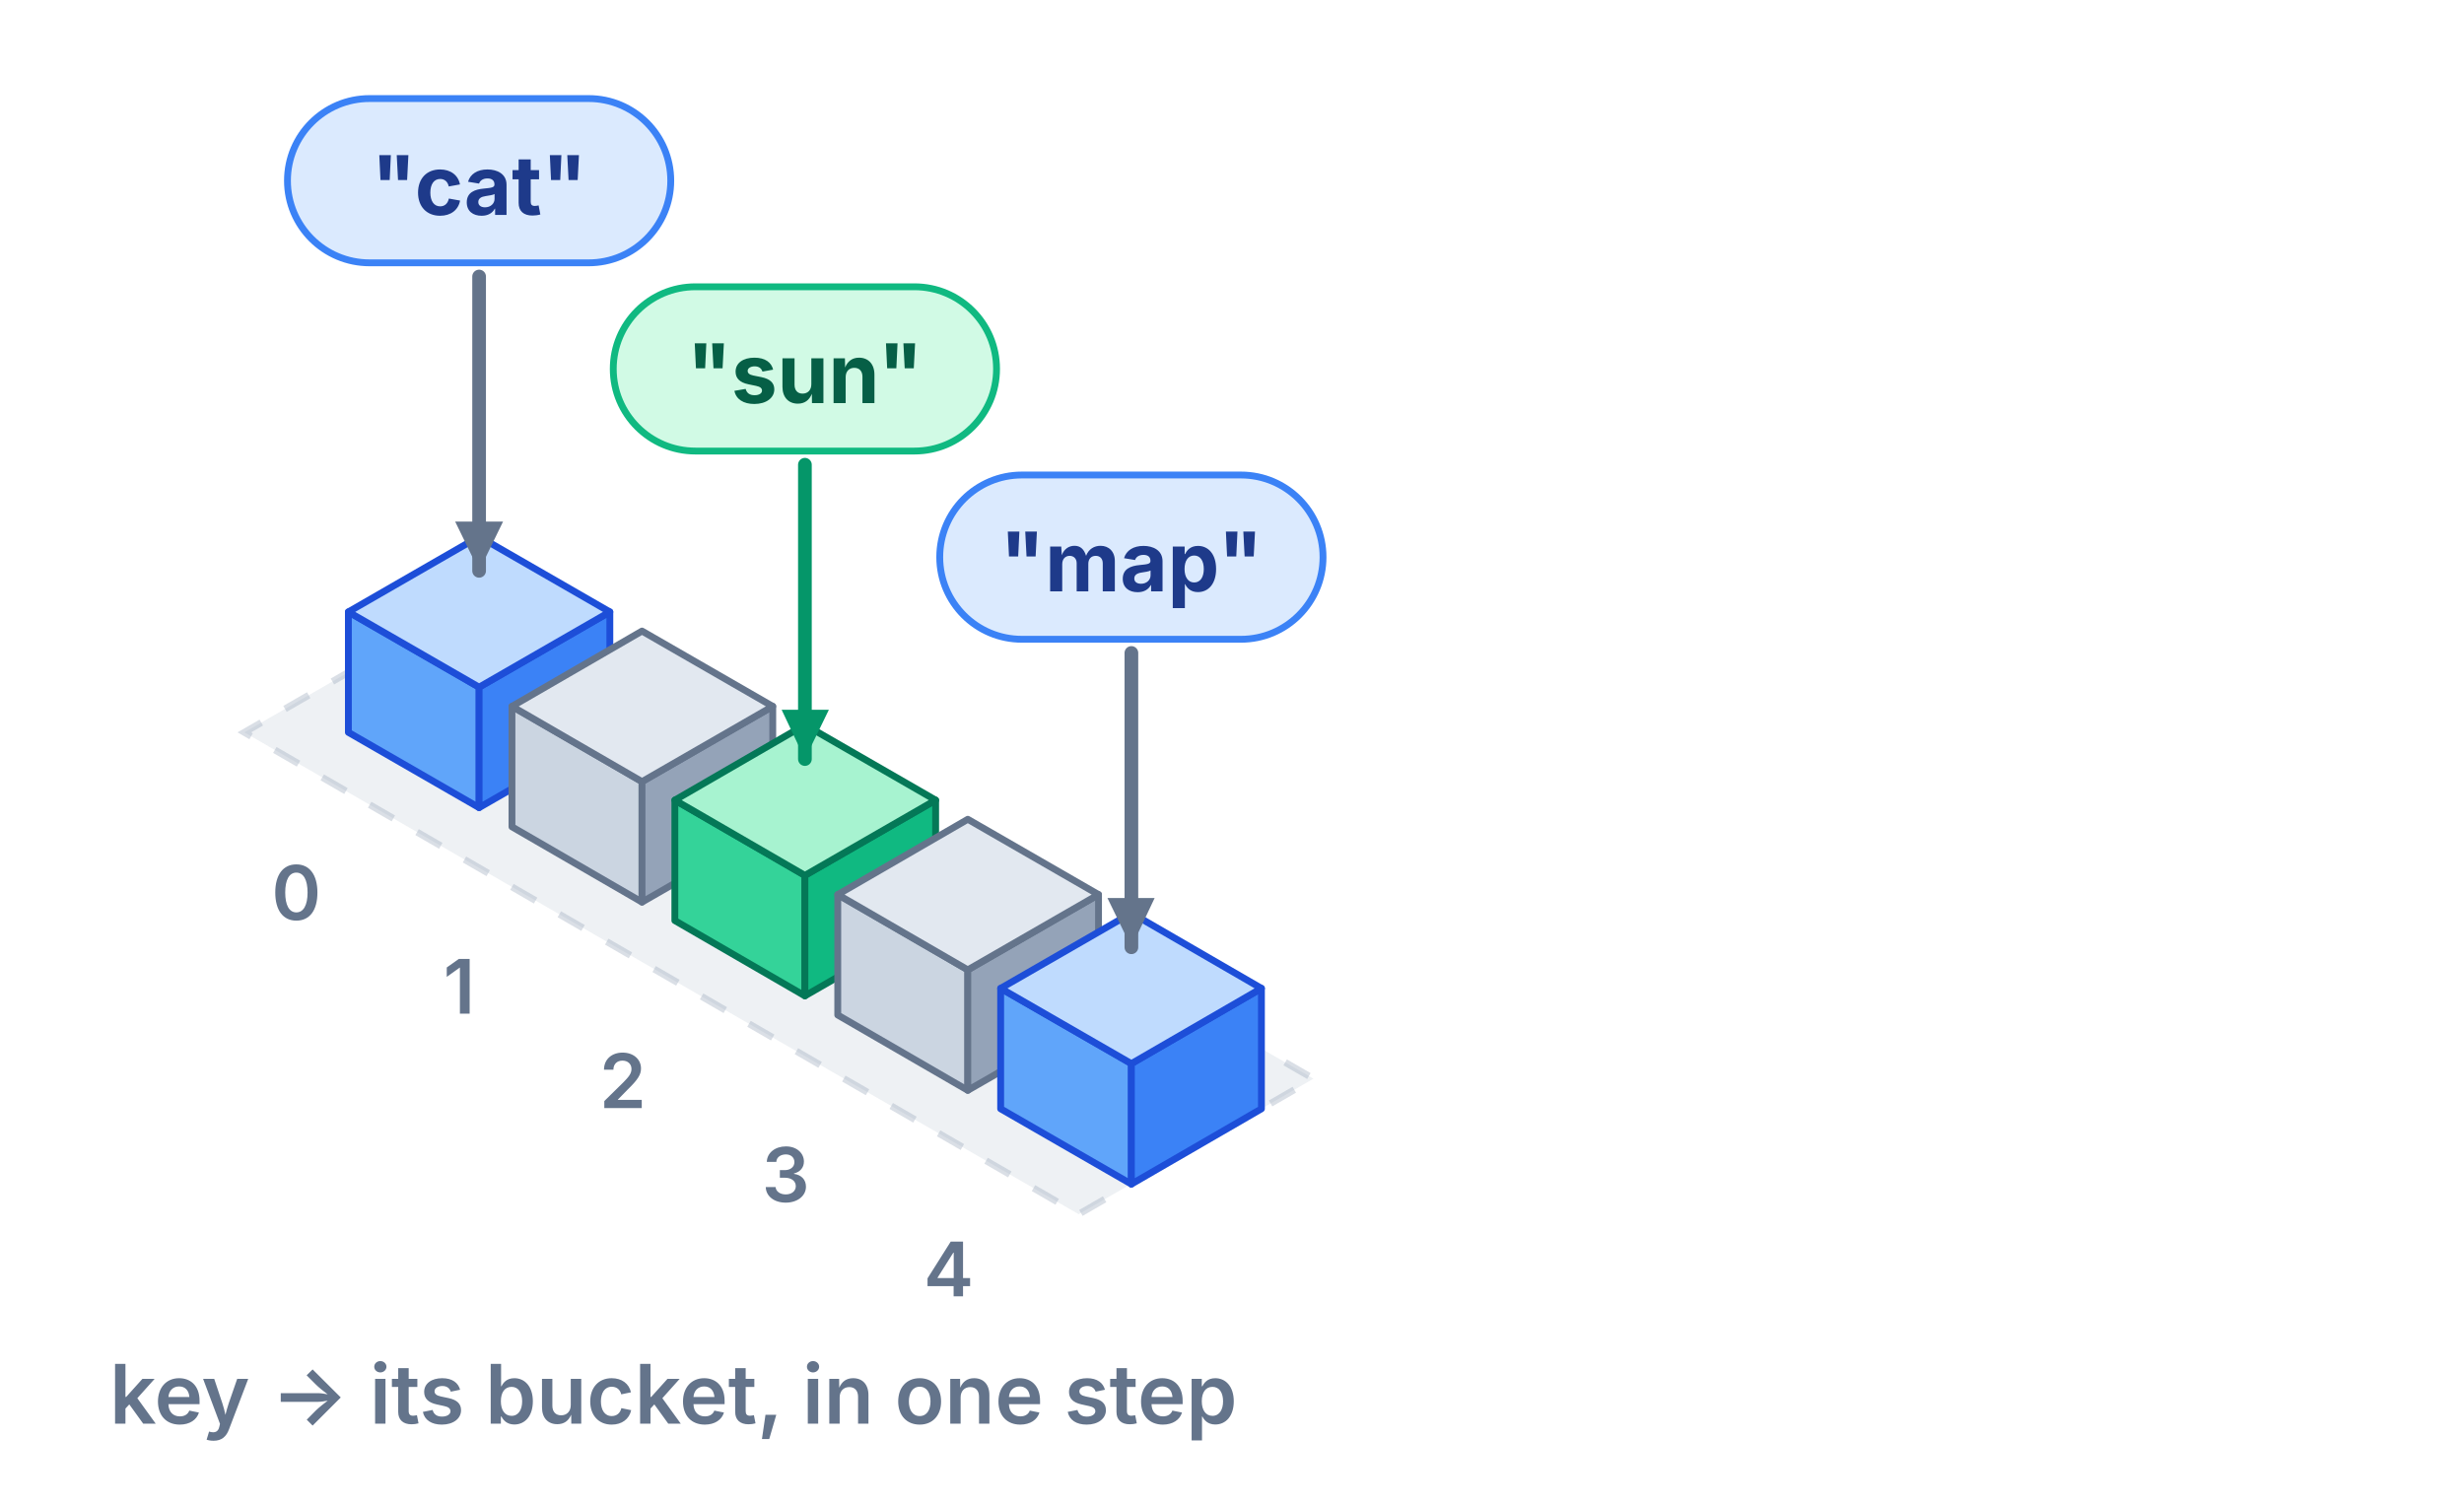
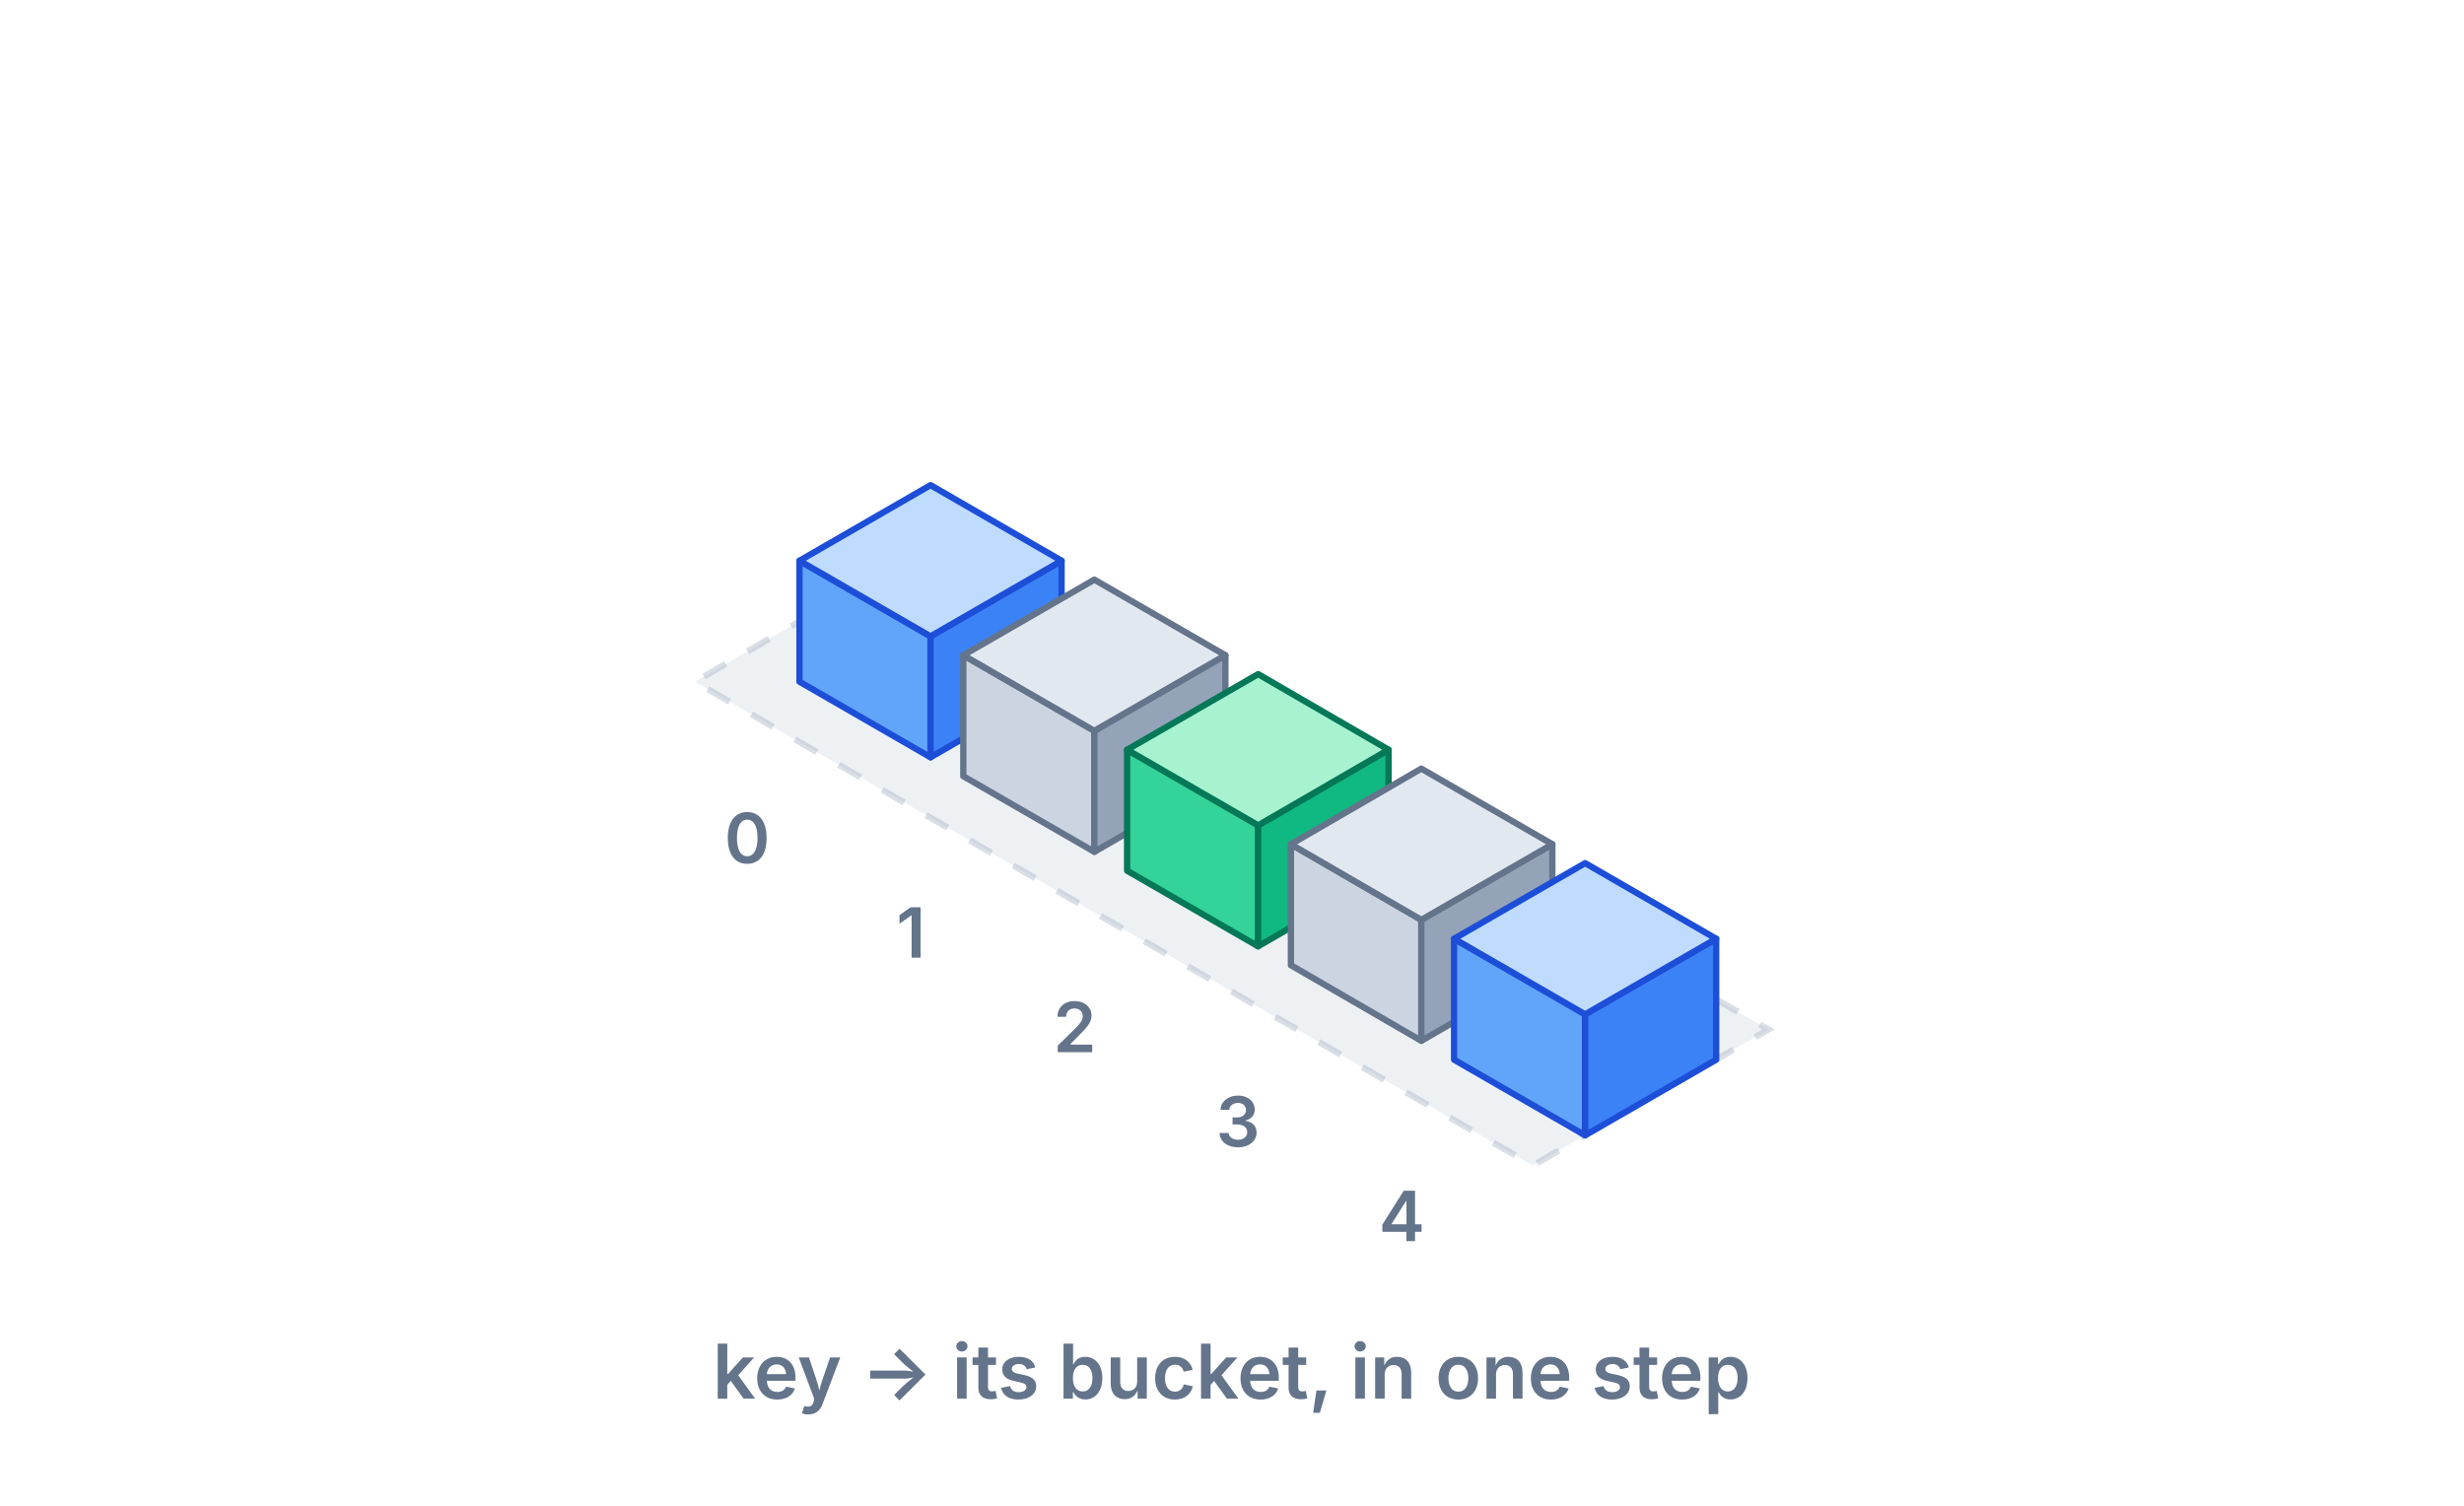
- <svg xmlns="http://www.w3.org/2000/svg" viewBox="0 0 360 220" width="360" height="220" role="img" aria-label="Hash map: each key goes straight to its own bucket, like a dictionary">
-   <polygon points="70.0,87.2 191.9,157.6 157.6,177.4 35.7,107.0" fill="#94A3B8" fill-opacity="0.16" stroke="#94A3B8" stroke-opacity="0.35" stroke-dasharray="4 4" />
-   <g>
-     <polygon points="50.9,107.0 70.0,118.0 70.0,100.4 50.9,89.4" fill="#60A5FA" stroke="#1D4ED8" stroke-width="1" stroke-linejoin="round" />
-     <polygon points="89.1,107.0 70.0,118.0 70.0,100.4 89.1,89.4" fill="#3B82F6" stroke="#1D4ED8" stroke-width="1" stroke-linejoin="round" />
-     <polygon points="70.0,78.4 89.1,89.4 70.0,100.4 50.9,89.4" fill="#BFDBFE" stroke="#1D4ED8" stroke-width="1" stroke-linejoin="round" />
+ <svg xmlns="http://www.w3.org/2000/svg" viewBox="-147.7 -96.2 391.1 239.0" width="360" height="220" role="img" aria-label="Hash map: each key goes straight to its own bucket, like a dictionary">
+   <style>
+ g,line,polygon,text,rect{transform-box:fill-box}
+ @media (prefers-reduced-motion: reduce){*{animation:none!important}}
+ .key{animation:key 4.2s ease-in-out infinite;opacity:0}
+ @keyframes key{0%{transform:translateY(-16px);opacity:0}14%,80%{transform:translateY(0);opacity:1}95%,100%{opacity:0;transform:translateY(0)}}
+ .bucket{animation:bucket 4.2s ease-in-out infinite}
+ @keyframes bucket{0%,12%,30%,100%{transform:translateY(0)}20%{transform:translateY(-5px)}}</style>
+   <polygon points="0.0,-9.6 133.0,67.2 95.6,88.8 -37.4,12.0" fill="#94A3B8" fill-opacity="0.16" stroke="#94A3B8" stroke-opacity="0.35" stroke-dasharray="4 4" />
+   <g class="bucket" style="animation-delay:0.0s">
+     <g>
+       <polygon points="-20.8,12.0 0.0,24.0 0.0,4.8 -20.8,-7.2" fill="#60A5FA" stroke="#1D4ED8" stroke-width="1" stroke-linejoin="round" />
+       <polygon points="20.8,12.0 0.0,24.0 0.0,4.8 20.8,-7.2" fill="#3B82F6" stroke="#1D4ED8" stroke-width="1" stroke-linejoin="round" />
+       <polygon points="0.0,-19.2 20.8,-7.2 0.0,4.8 -20.8,-7.2" fill="#BFDBFE" stroke="#1D4ED8" stroke-width="1" stroke-linejoin="round" />
+     </g>
  </g>
  <g>
-     <polygon points="74.8,120.8 93.8,131.8 93.8,114.2 74.8,103.2" fill="#CBD5E1" stroke="#64748B" stroke-width="1" stroke-linejoin="round" />
-     <polygon points="112.9,120.8 93.8,131.8 93.8,114.2 112.9,103.2" fill="#94A3B8" stroke="#64748B" stroke-width="1" stroke-linejoin="round" />
-     <polygon points="93.8,92.2 112.9,103.2 93.8,114.2 74.8,103.2" fill="#E2E8F0" stroke="#64748B" stroke-width="1" stroke-linejoin="round" />
+     <g>
+       <polygon points="5.2,27.0 26.0,39.0 26.0,19.8 5.2,7.8" fill="#CBD5E1" stroke="#64748B" stroke-width="1" stroke-linejoin="round" />
+       <polygon points="46.8,27.0 26.0,39.0 26.0,19.8 46.8,7.8" fill="#94A3B8" stroke="#64748B" stroke-width="1" stroke-linejoin="round" />
+       <polygon points="26.0,-4.2 46.8,7.8 26.0,19.8 5.2,7.8" fill="#E2E8F0" stroke="#64748B" stroke-width="1" stroke-linejoin="round" />
+     </g>
+   </g>
+   <g class="bucket" style="animation-delay:0.7s">
+     <g>
+       <polygon points="31.2,42.0 52.0,54.0 52.0,34.8 31.2,22.8" fill="#34D399" stroke="#047857" stroke-width="1" stroke-linejoin="round" />
+       <polygon points="72.7,42.0 52.0,54.0 52.0,34.8 72.7,22.8" fill="#10B981" stroke="#047857" stroke-width="1" stroke-linejoin="round" />
+       <polygon points="52.0,10.8 72.7,22.8 52.0,34.8 31.2,22.8" fill="#A7F3D0" stroke="#047857" stroke-width="1" stroke-linejoin="round" />
+     </g>
  </g>
  <g>
-     <polygon points="98.6,134.5 117.6,145.5 117.6,127.9 98.6,116.9" fill="#34D399" stroke="#047857" stroke-width="1" stroke-linejoin="round" />
-     <polygon points="136.7,134.5 117.6,145.5 117.6,127.9 136.7,116.9" fill="#10B981" stroke="#047857" stroke-width="1" stroke-linejoin="round" />
-     <polygon points="117.6,105.9 136.7,116.9 117.6,127.9 98.6,116.9" fill="#A7F3D0" stroke="#047857" stroke-width="1" stroke-linejoin="round" />
+     <g>
+       <polygon points="57.2,57.0 77.9,69.0 77.9,49.8 57.2,37.8" fill="#CBD5E1" stroke="#64748B" stroke-width="1" stroke-linejoin="round" />
+       <polygon points="98.7,57.0 77.9,69.0 77.9,49.8 98.7,37.8" fill="#94A3B8" stroke="#64748B" stroke-width="1" stroke-linejoin="round" />
+       <polygon points="77.9,25.8 98.7,37.8 77.9,49.8 57.2,37.8" fill="#E2E8F0" stroke="#64748B" stroke-width="1" stroke-linejoin="round" />
+     </g>
  </g>
-   <g>
-     <polygon points="122.4,148.3 141.4,159.3 141.4,141.7 122.4,130.7" fill="#CBD5E1" stroke="#64748B" stroke-width="1" stroke-linejoin="round" />
-     <polygon points="160.5,148.3 141.4,159.3 141.4,141.7 160.5,130.7" fill="#94A3B8" stroke="#64748B" stroke-width="1" stroke-linejoin="round" />
-     <polygon points="141.4,119.7 160.5,130.7 141.4,141.7 122.4,130.7" fill="#E2E8F0" stroke="#64748B" stroke-width="1" stroke-linejoin="round" />
+   <g class="bucket" style="animation-delay:1.4s">
+     <g>
+       <polygon points="83.1,72.0 103.9,84.0 103.9,64.8 83.1,52.8" fill="#60A5FA" stroke="#1D4ED8" stroke-width="1" stroke-linejoin="round" />
+       <polygon points="124.7,72.0 103.9,84.0 103.9,64.8 124.7,52.8" fill="#3B82F6" stroke="#1D4ED8" stroke-width="1" stroke-linejoin="round" />
+       <polygon points="103.9,40.8 124.7,52.8 103.9,64.8 83.1,52.8" fill="#BFDBFE" stroke="#1D4ED8" stroke-width="1" stroke-linejoin="round" />
+     </g>
  </g>
-   <g>
-     <polygon points="146.2,162.0 165.3,173.0 165.3,155.4 146.2,144.4" fill="#60A5FA" stroke="#1D4ED8" stroke-width="1" stroke-linejoin="round" />
-     <polygon points="184.3,162.0 165.3,173.0 165.3,155.4 184.3,144.4" fill="#3B82F6" stroke="#1D4ED8" stroke-width="1" stroke-linejoin="round" />
-     <polygon points="165.3,133.4 184.3,144.4 165.3,155.4 146.2,144.4" fill="#BFDBFE" stroke="#1D4ED8" stroke-width="1" stroke-linejoin="round" />
+   <text x="-29.1" y="40.8" font-family="Inter, ui-sans-serif, system-ui, -apple-system, Segoe UI, sans-serif" font-size="11" font-weight="600" fill="#64748B" text-anchor="middle">0</text>
+   <text x="-3.1" y="55.8" font-family="Inter, ui-sans-serif, system-ui, -apple-system, Segoe UI, sans-serif" font-size="11" font-weight="600" fill="#64748B" text-anchor="middle">1</text>
+   <text x="22.9" y="70.8" font-family="Inter, ui-sans-serif, system-ui, -apple-system, Segoe UI, sans-serif" font-size="11" font-weight="600" fill="#64748B" text-anchor="middle">2</text>
+   <text x="48.8" y="85.8" font-family="Inter, ui-sans-serif, system-ui, -apple-system, Segoe UI, sans-serif" font-size="11" font-weight="600" fill="#64748B" text-anchor="middle">3</text>
+   <text x="74.8" y="100.8" font-family="Inter, ui-sans-serif, system-ui, -apple-system, Segoe UI, sans-serif" font-size="11" font-weight="600" fill="#64748B" text-anchor="middle">4</text>
+   <g class="key" style="animation-delay:0.0s">
+     <rect x="-28.0" y="-82.2" width="56" height="24" rx="12" fill="#DBEAFE" stroke="#3B82F6" />
+     <text x="0.0" y="-65.2" font-family="Inter, ui-sans-serif, system-ui, -apple-system, Segoe UI, sans-serif" font-size="12" font-weight="700" fill="#1E3A8A" text-anchor="middle">"cat"</text>
+     <g>
+       <line x1="0.0" y1="-56.2" x2="0.0" y2="-13.2" stroke="#64748B" stroke-width="2" stroke-linecap="round" />
+       <polygon points="0.0,-13.2 -3.5,-20.4 3.5,-20.4" fill="#64748B" />
+     </g>
  </g>
-   <text x="43.3" y="134.4" font-family="Inter, ui-sans-serif, system-ui, -apple-system, Segoe UI, sans-serif" font-size="11" font-weight="600" fill="#64748B" text-anchor="middle">0</text>
-   <text x="67.1" y="148.1" font-family="Inter, ui-sans-serif, system-ui, -apple-system, Segoe UI, sans-serif" font-size="11" font-weight="600" fill="#64748B" text-anchor="middle">1</text>
-   <text x="91.0" y="161.9" font-family="Inter, ui-sans-serif, system-ui, -apple-system, Segoe UI, sans-serif" font-size="11" font-weight="600" fill="#64748B" text-anchor="middle">2</text>
-   <text x="114.8" y="175.6" font-family="Inter, ui-sans-serif, system-ui, -apple-system, Segoe UI, sans-serif" font-size="11" font-weight="600" fill="#64748B" text-anchor="middle">3</text>
-   <text x="138.6" y="189.4" font-family="Inter, ui-sans-serif, system-ui, -apple-system, Segoe UI, sans-serif" font-size="11" font-weight="600" fill="#64748B" text-anchor="middle">4</text>
-   <rect x="42.0" y="14.4" width="56" height="24" rx="12" fill="#DBEAFE" stroke="#3B82F6" />
-   <text x="70.0" y="31.4" font-family="Inter, ui-sans-serif, system-ui, -apple-system, Segoe UI, sans-serif" font-size="12" font-weight="700" fill="#1E3A8A" text-anchor="middle">"cat"</text>
-   <line x1="70.0" y1="40.4" x2="70.0" y2="83.4" stroke="#64748B" stroke-width="2" stroke-linecap="round" />
-   <polygon points="70.0,83.4 66.5,76.2 73.5,76.2" fill="#64748B" />
-   <rect x="89.6" y="41.9" width="56" height="24" rx="12" fill="#D1FAE5" stroke="#10B981" />
-   <text x="117.6" y="58.9" font-family="Inter, ui-sans-serif, system-ui, -apple-system, Segoe UI, sans-serif" font-size="12" font-weight="700" fill="#065F46" text-anchor="middle">"sun"</text>
-   <line x1="117.6" y1="67.9" x2="117.6" y2="110.9" stroke="#059669" stroke-width="2" stroke-linecap="round" />
-   <polygon points="117.6,110.9 114.2,103.7 121.1,103.7" fill="#059669" />
-   <rect x="137.3" y="69.4" width="56" height="24" rx="12" fill="#DBEAFE" stroke="#3B82F6" />
-   <text x="165.3" y="86.4" font-family="Inter, ui-sans-serif, system-ui, -apple-system, Segoe UI, sans-serif" font-size="12" font-weight="700" fill="#1E3A8A" text-anchor="middle">"map"</text>
-   <line x1="165.3" y1="95.4" x2="165.3" y2="138.4" stroke="#64748B" stroke-width="2" stroke-linecap="round" />
-   <polygon points="165.3,138.4 161.8,131.2 168.7,131.2" fill="#64748B" />
-   <text x="16.0" y="208.0" font-family="Inter, ui-sans-serif, system-ui, -apple-system, Segoe UI, sans-serif" font-size="12" font-weight="600" fill="#64748B" text-anchor="start">key → its bucket, in one step</text>
+   <g class="key" style="animation-delay:0.7s">
+     <rect x="24.0" y="-52.2" width="56" height="24" rx="12" fill="#D1FAE5" stroke="#10B981" />
+     <text x="52.0" y="-35.2" font-family="Inter, ui-sans-serif, system-ui, -apple-system, Segoe UI, sans-serif" font-size="12" font-weight="700" fill="#065F46" text-anchor="middle">"sun"</text>
+     <g>
+       <line x1="52.0" y1="-26.2" x2="52.0" y2="16.8" stroke="#059669" stroke-width="2" stroke-linecap="round" />
+       <polygon points="52.0,16.8 48.5,9.6 55.4,9.6" fill="#059669" />
+     </g>
+   </g>
+   <g class="key" style="animation-delay:1.4s">
+     <rect x="75.9" y="-22.2" width="56" height="24" rx="12" fill="#DBEAFE" stroke="#3B82F6" />
+     <text x="103.9" y="-5.2" font-family="Inter, ui-sans-serif, system-ui, -apple-system, Segoe UI, sans-serif" font-size="12" font-weight="700" fill="#1E3A8A" text-anchor="middle">"map"</text>
+     <g>
+       <line x1="103.9" y1="3.8" x2="103.9" y2="46.8" stroke="#64748B" stroke-width="2" stroke-linecap="round" />
+       <polygon points="103.9,46.8 100.4,39.6 107.4,39.6" fill="#64748B" />
+     </g>
+   </g>
+   <text x="47.8" y="125.8" font-family="Inter, ui-sans-serif, system-ui, -apple-system, Segoe UI, sans-serif" font-size="12" font-weight="600" fill="#64748B" text-anchor="middle">key → its bucket, in one step</text>
</svg>
